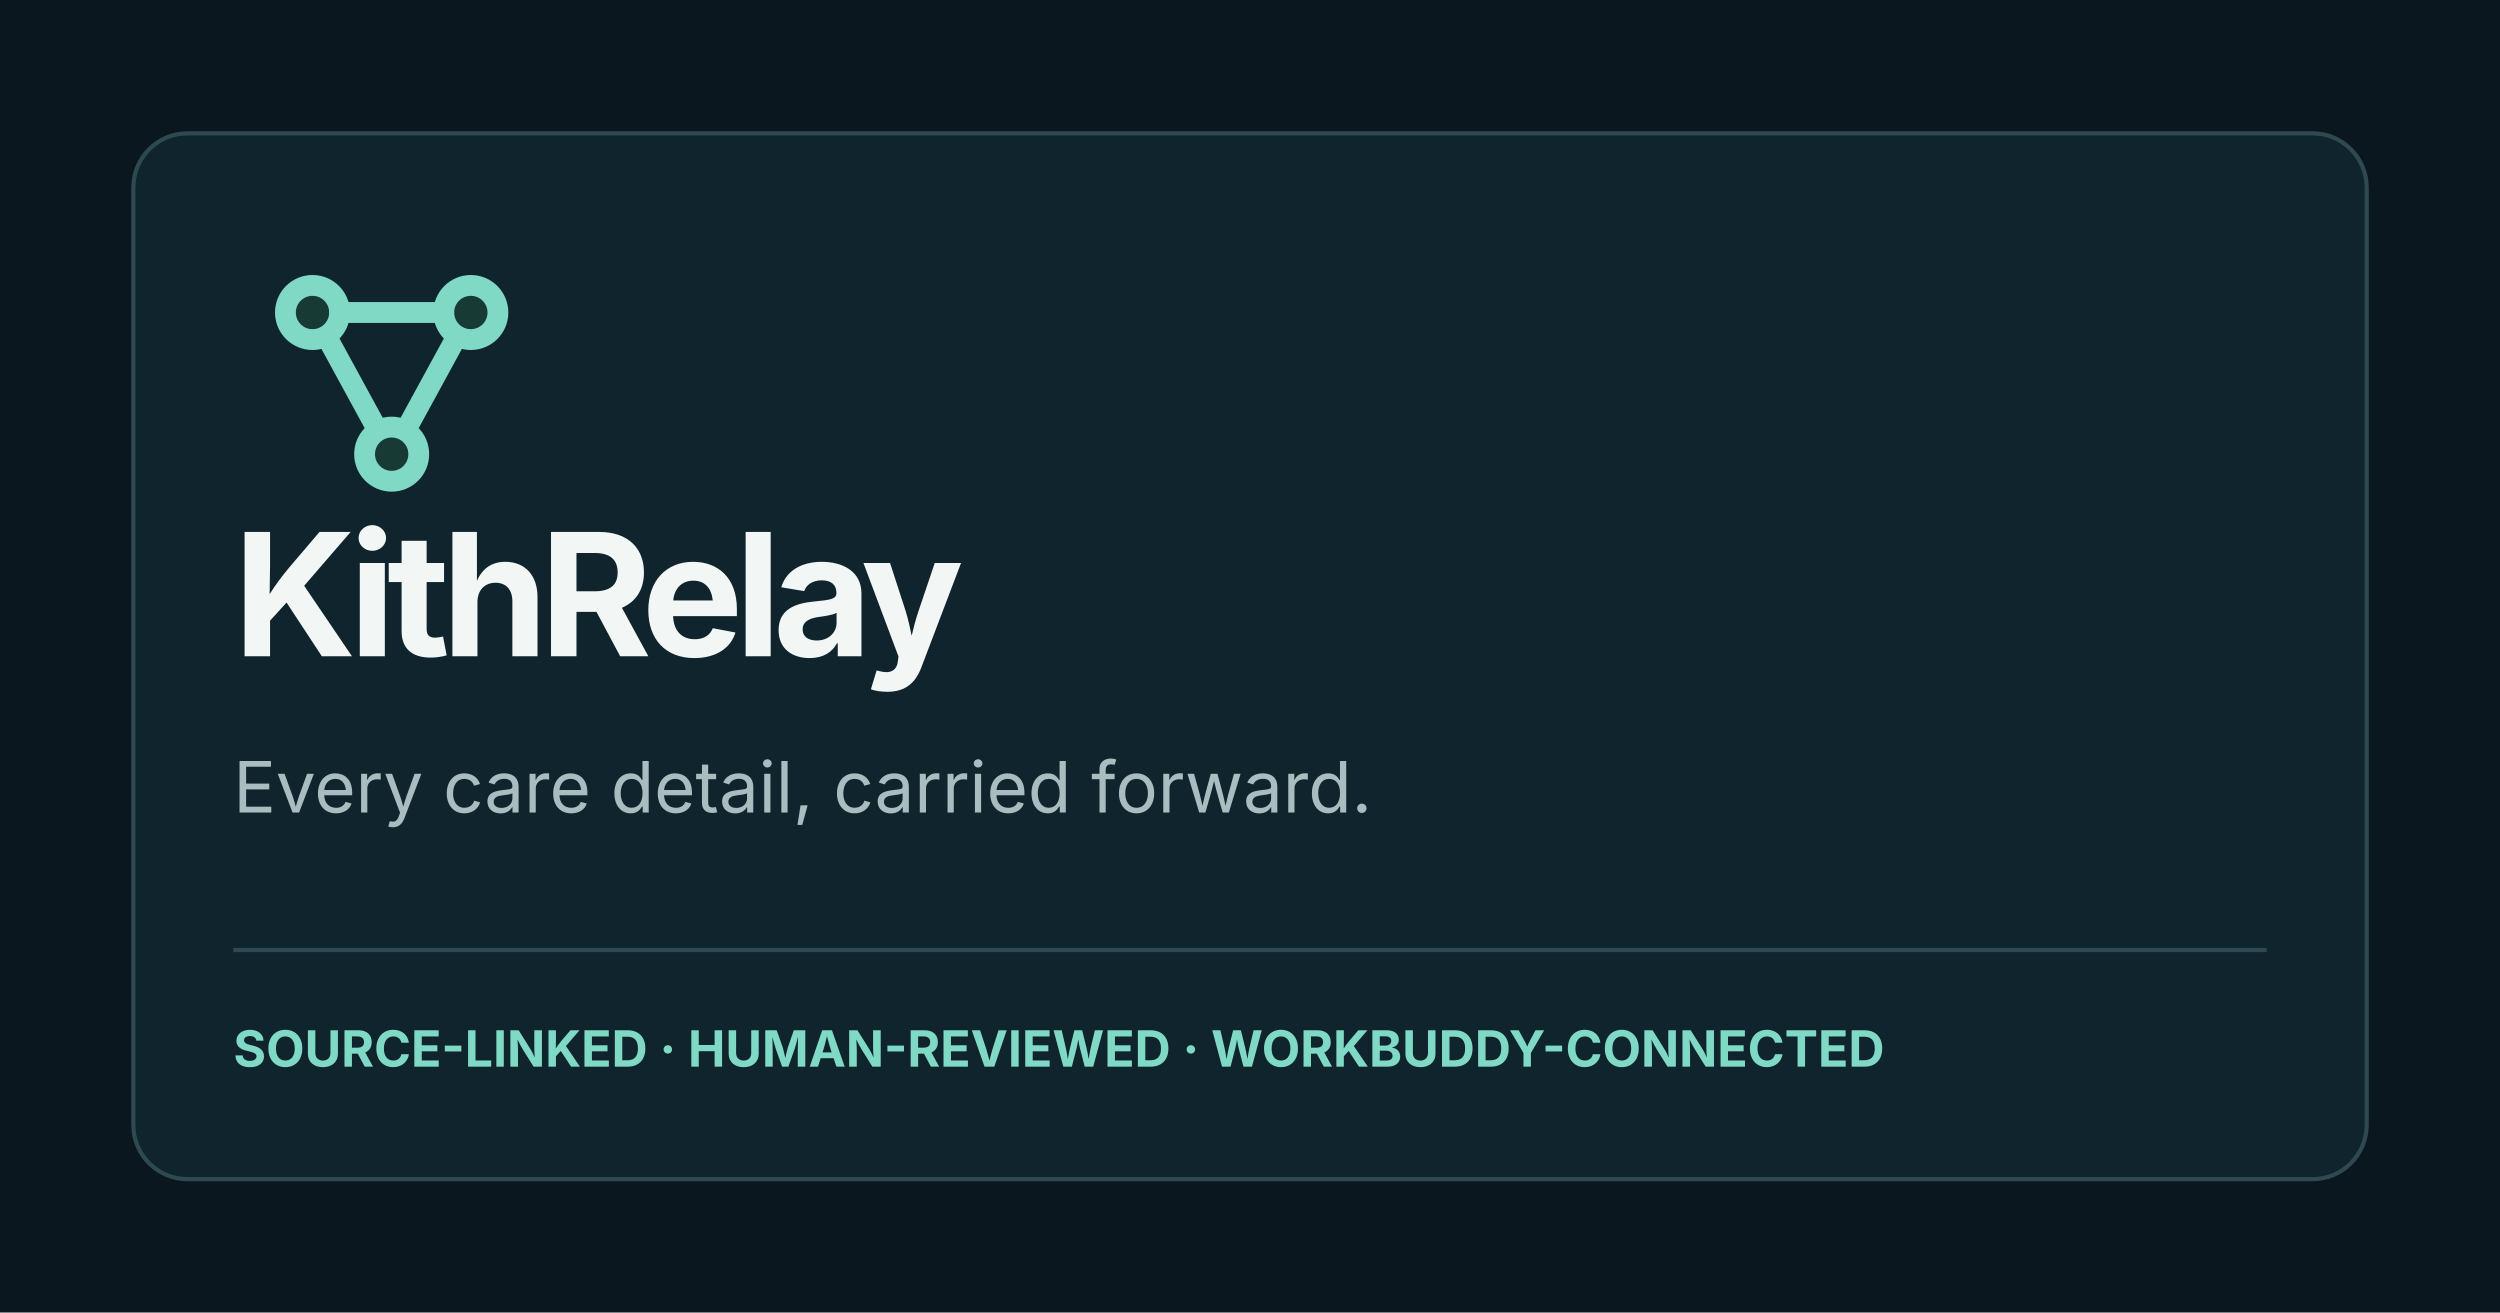
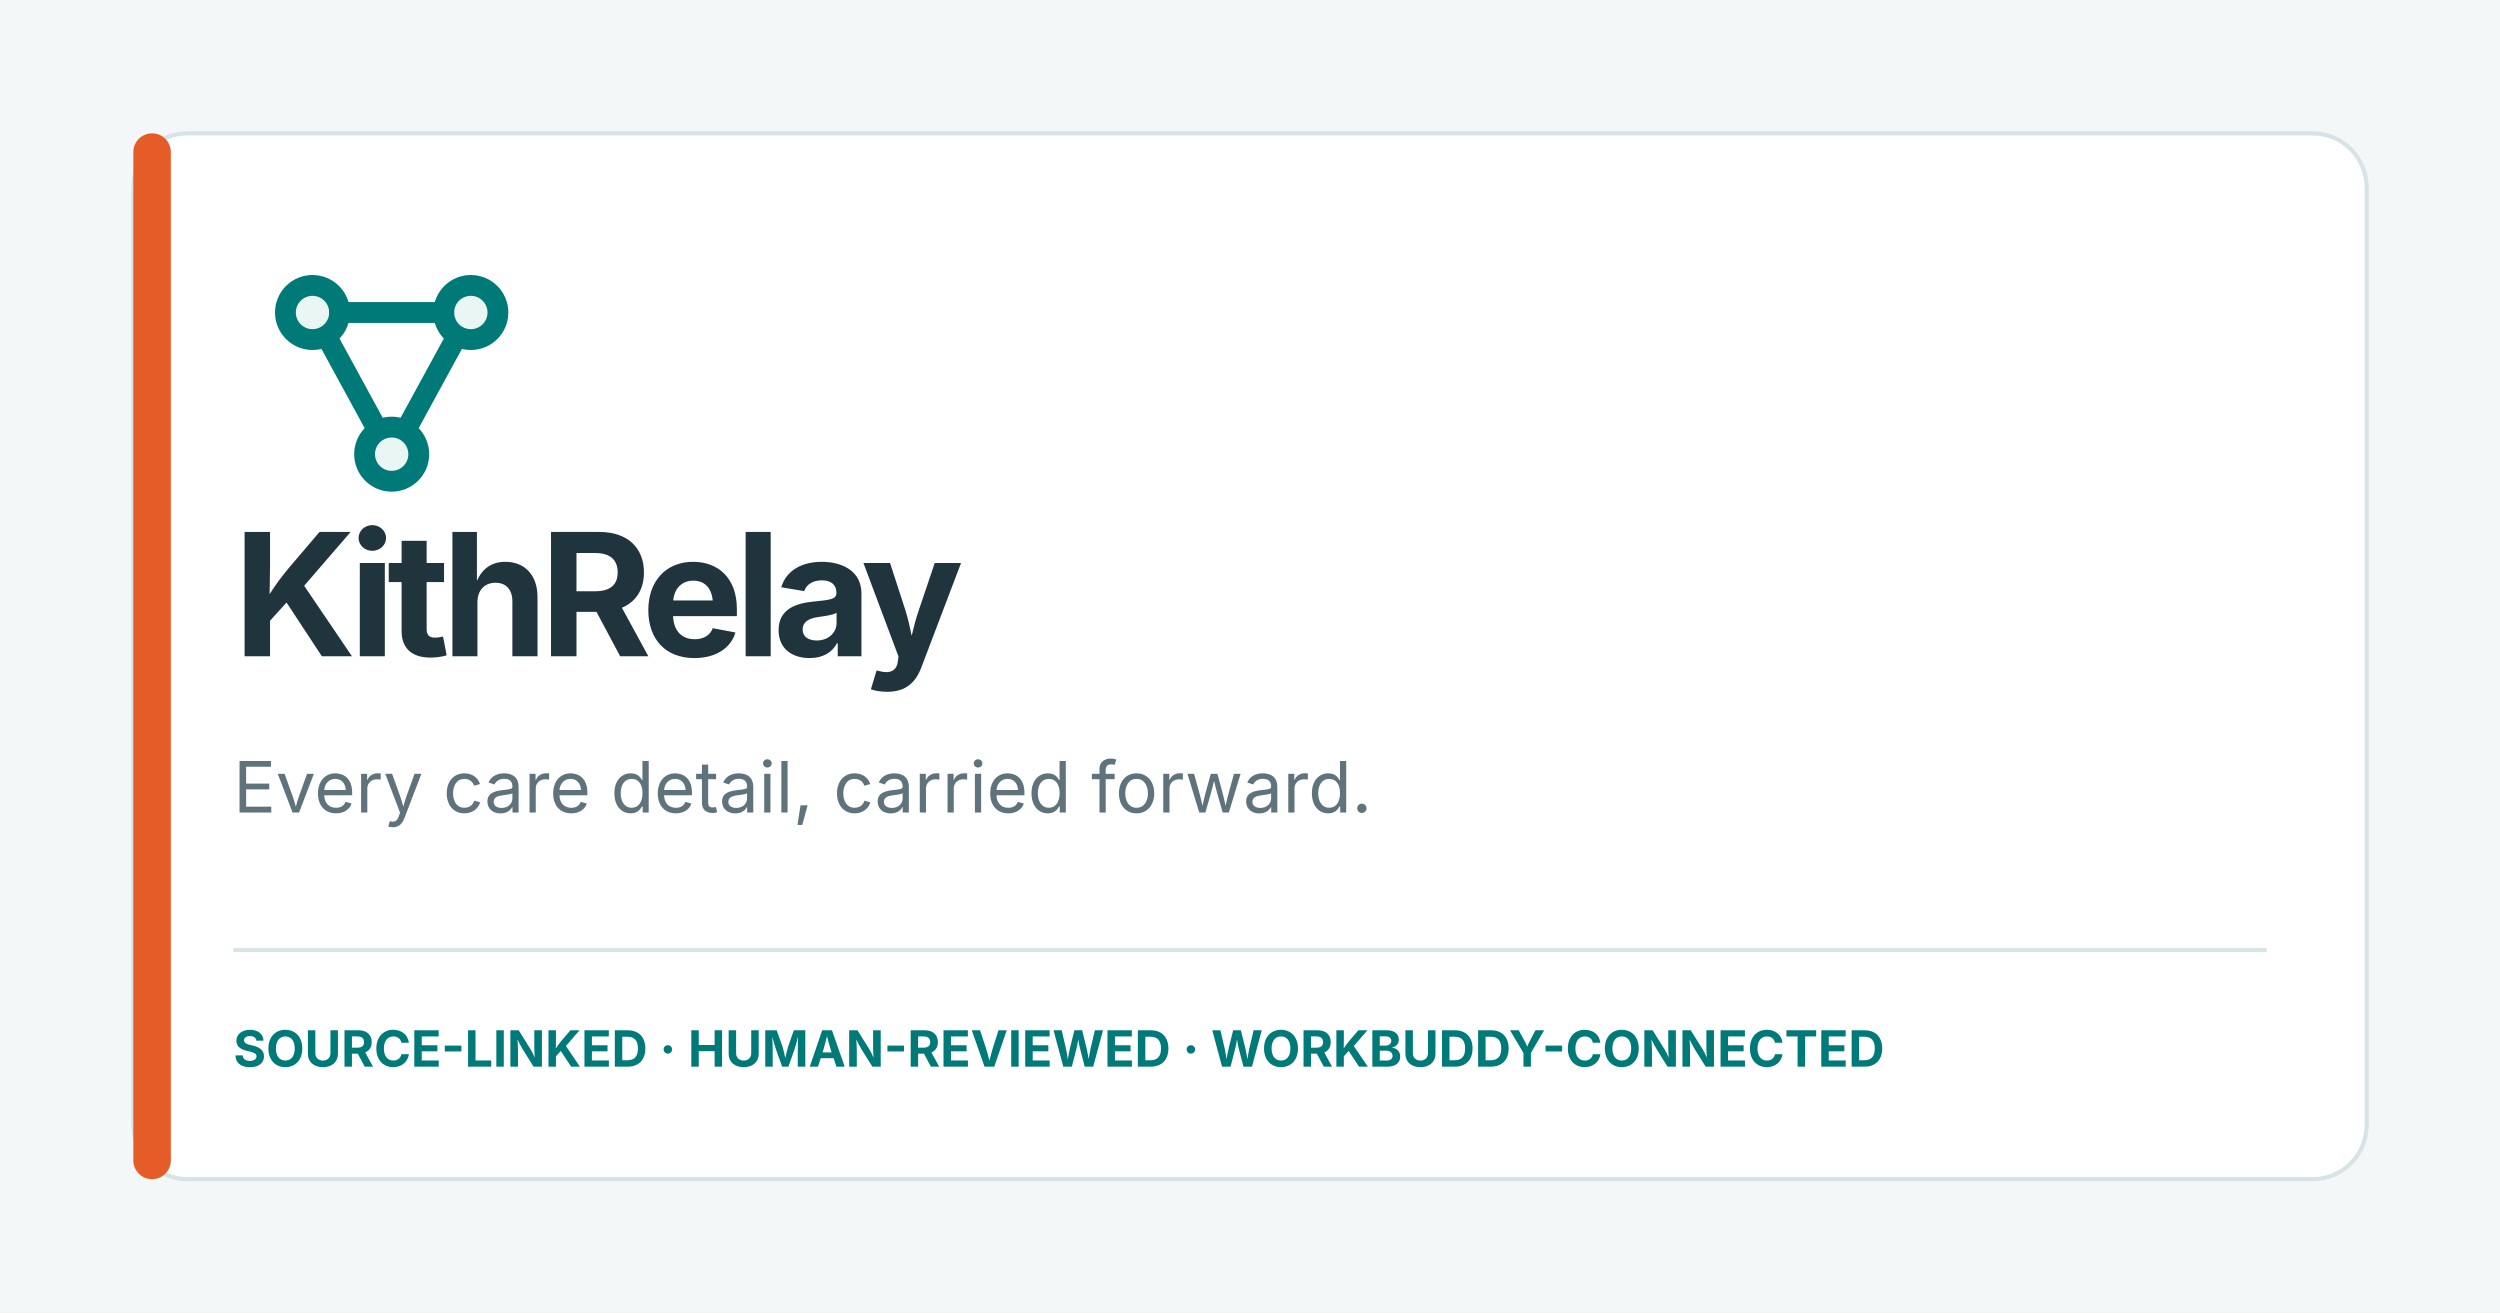
<svg xmlns="http://www.w3.org/2000/svg" width="1200" height="630" viewBox="0 0 1200 630" role="img" aria-labelledby="title description">
-   <rect width="1200" height="630" fill="#0b171f" />
-   <rect x="64" y="64" width="1072" height="502" rx="26" fill="#10242d" stroke="#2e4952" stroke-width="2" />
-   <g transform="translate(112 112)" fill="none" stroke="#80d9c5" stroke-width="10" stroke-linecap="round" stroke-linejoin="round">
-     <circle cx="38" cy="38" r="13" fill="#173a35" />
-     <circle cx="114" cy="38" r="13" fill="#173a35" />
-     <circle cx="76" cy="106" r="13" fill="#173a35" />
+   <rect width="1200" height="630" fill="#f4f7f8" />
+   <rect x="64" y="64" width="1072" height="502" rx="26" fill="#ffffff" stroke="#d7e3e7" stroke-width="2" />
+   <rect x="64" y="64" width="18" height="502" rx="9" fill="#e45c27" />
+   <g transform="translate(112 112)" fill="none" stroke="#007a78" stroke-width="10" stroke-linecap="round" stroke-linejoin="round">
+     <circle cx="38" cy="38" r="13" fill="#e9f6f4" />
+     <circle cx="114" cy="38" r="13" fill="#e9f6f4" />
+     <circle cx="76" cy="106" r="13" fill="#e9f6f4" />
    <path d="M51 38h50M45 50l24 44M107 50 83 94" />
  </g>
-   <text x="112" y="315" fill="#f2f7f5" font-family="Inter, Arial, sans-serif" font-size="82" font-weight="750" letter-spacing="-4">KithRelay</text>
-   <text x="112" y="390" fill="#a9bdc0" font-family="Inter, Arial, sans-serif" font-size="34">Every care detail, carried forward.</text>
-   <line x1="112" y1="456" x2="1088" y2="456" stroke="#2e4952" stroke-width="2" />
-   <text x="112" y="512" fill="#80d9c5" font-family="Inter, Arial, sans-serif" font-size="24" font-weight="650">SOURCE-LINKED  ·  HUMAN-REVIEWED  ·  WORKBUDDY-CONNECTED</text>
+   <text x="112" y="315" fill="#20343e" font-family="Inter, Arial, sans-serif" font-size="82" font-weight="750" letter-spacing="-4">KithRelay</text>
+   <text x="112" y="390" fill="#5f737c" font-family="Inter, Arial, sans-serif" font-size="34">Every care detail, carried forward.</text>
+   <line x1="112" y1="456" x2="1088" y2="456" stroke="#d9e4e7" stroke-width="2" />
+   <text x="112" y="512" fill="#007a78" font-family="Inter, Arial, sans-serif" font-size="24" font-weight="650">SOURCE-LINKED  ·  HUMAN-REVIEWED  ·  WORKBUDDY-CONNECTED</text>
</svg>
